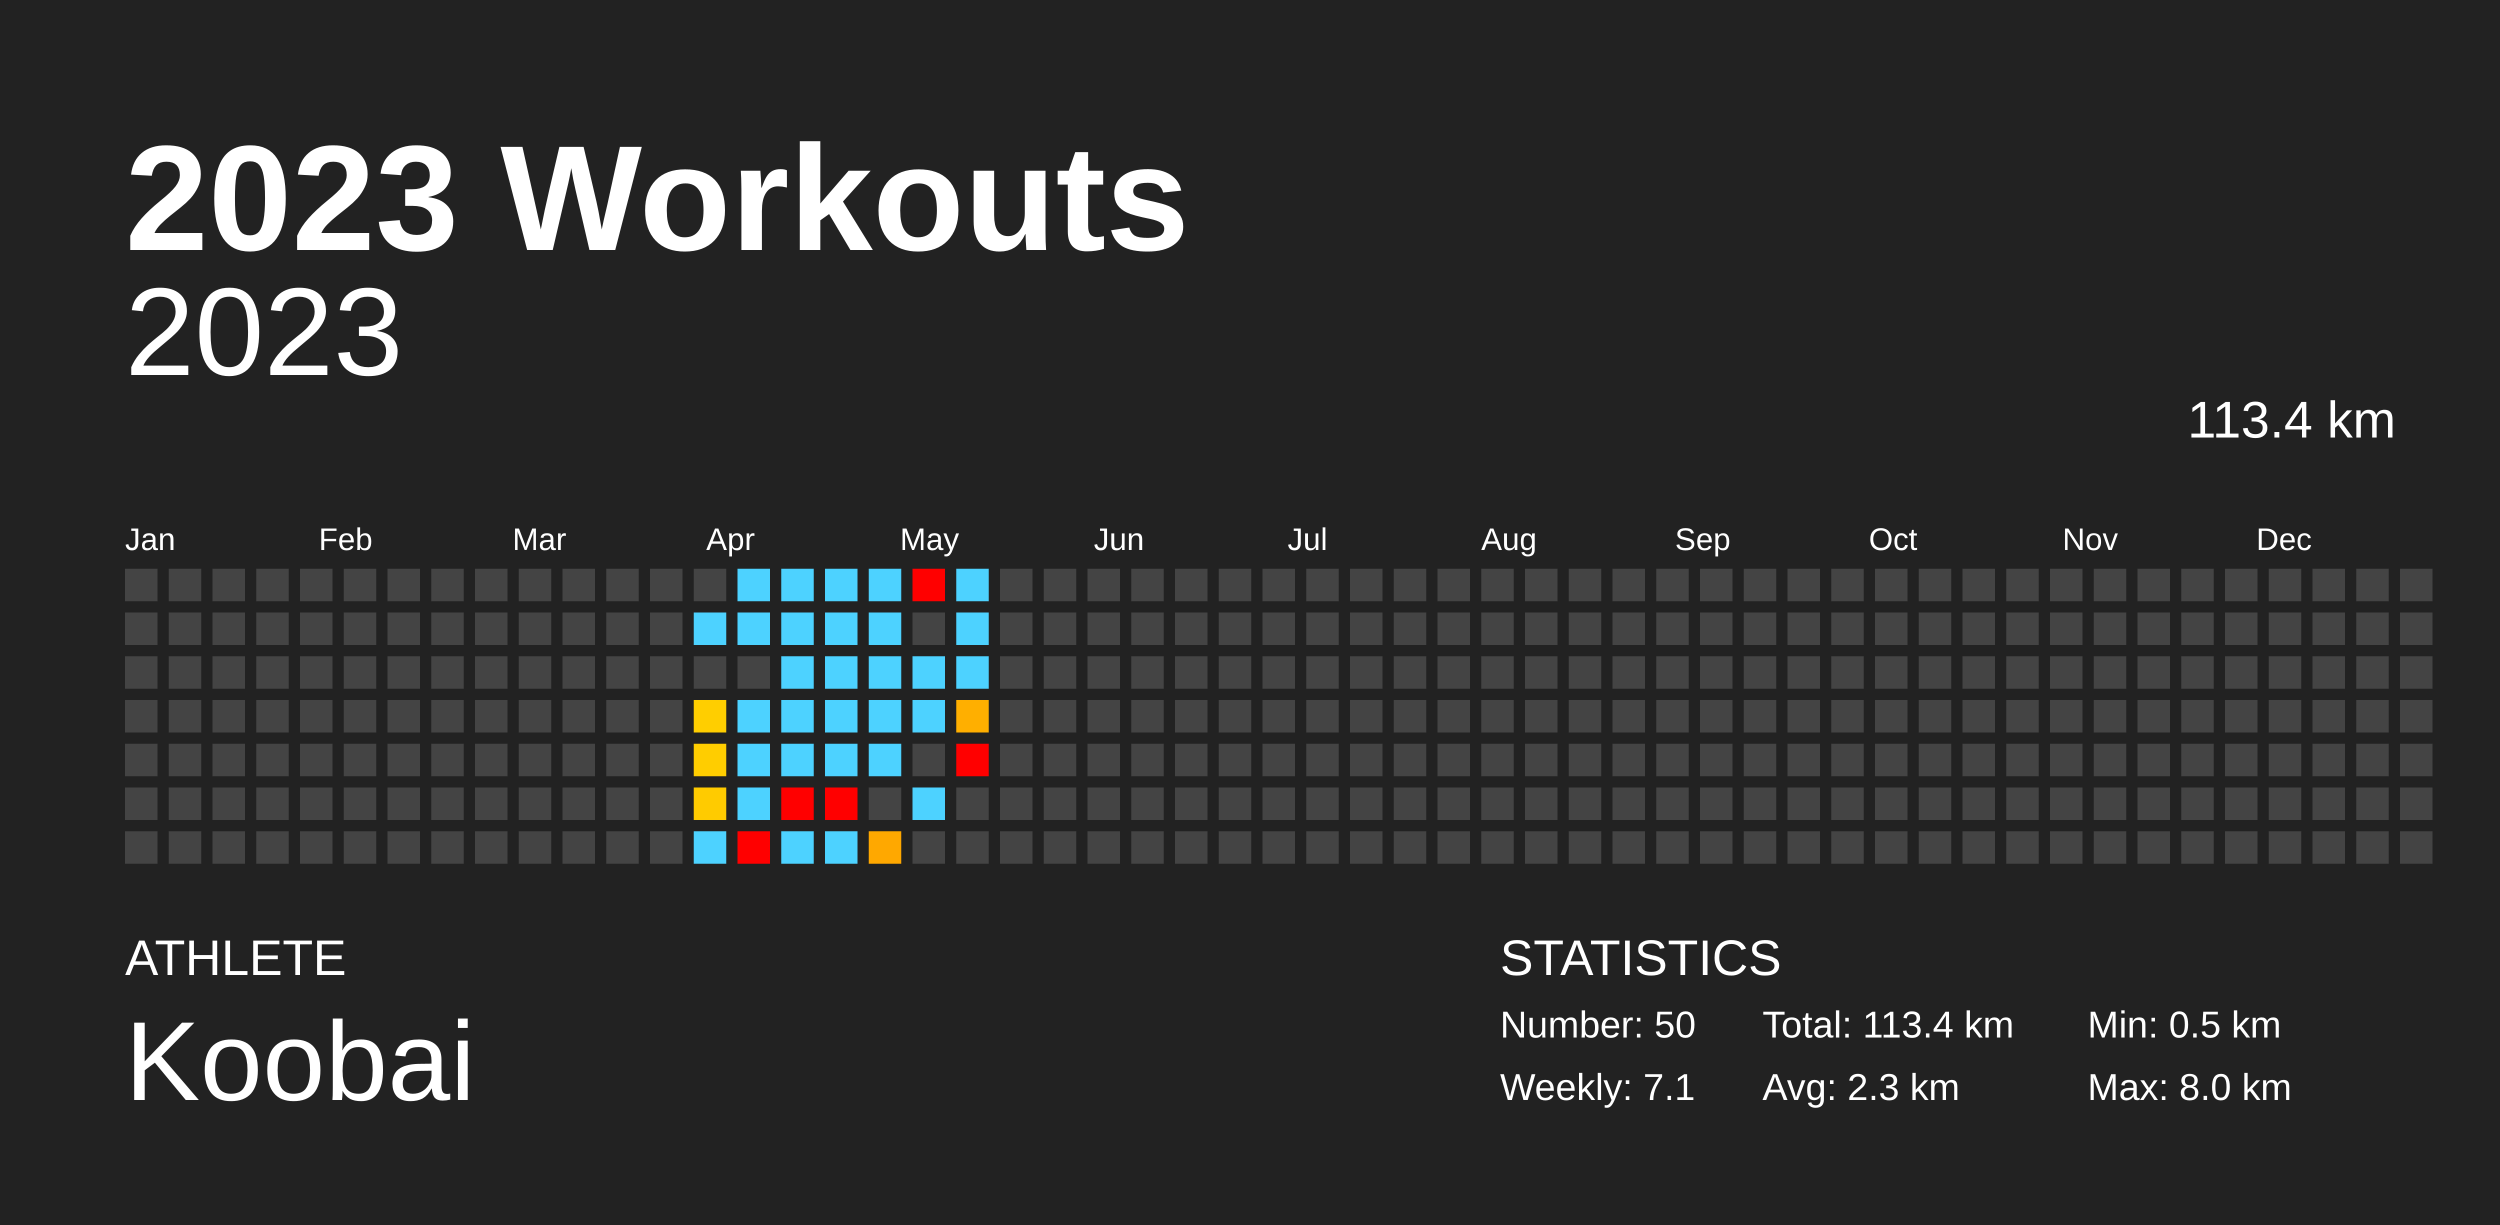
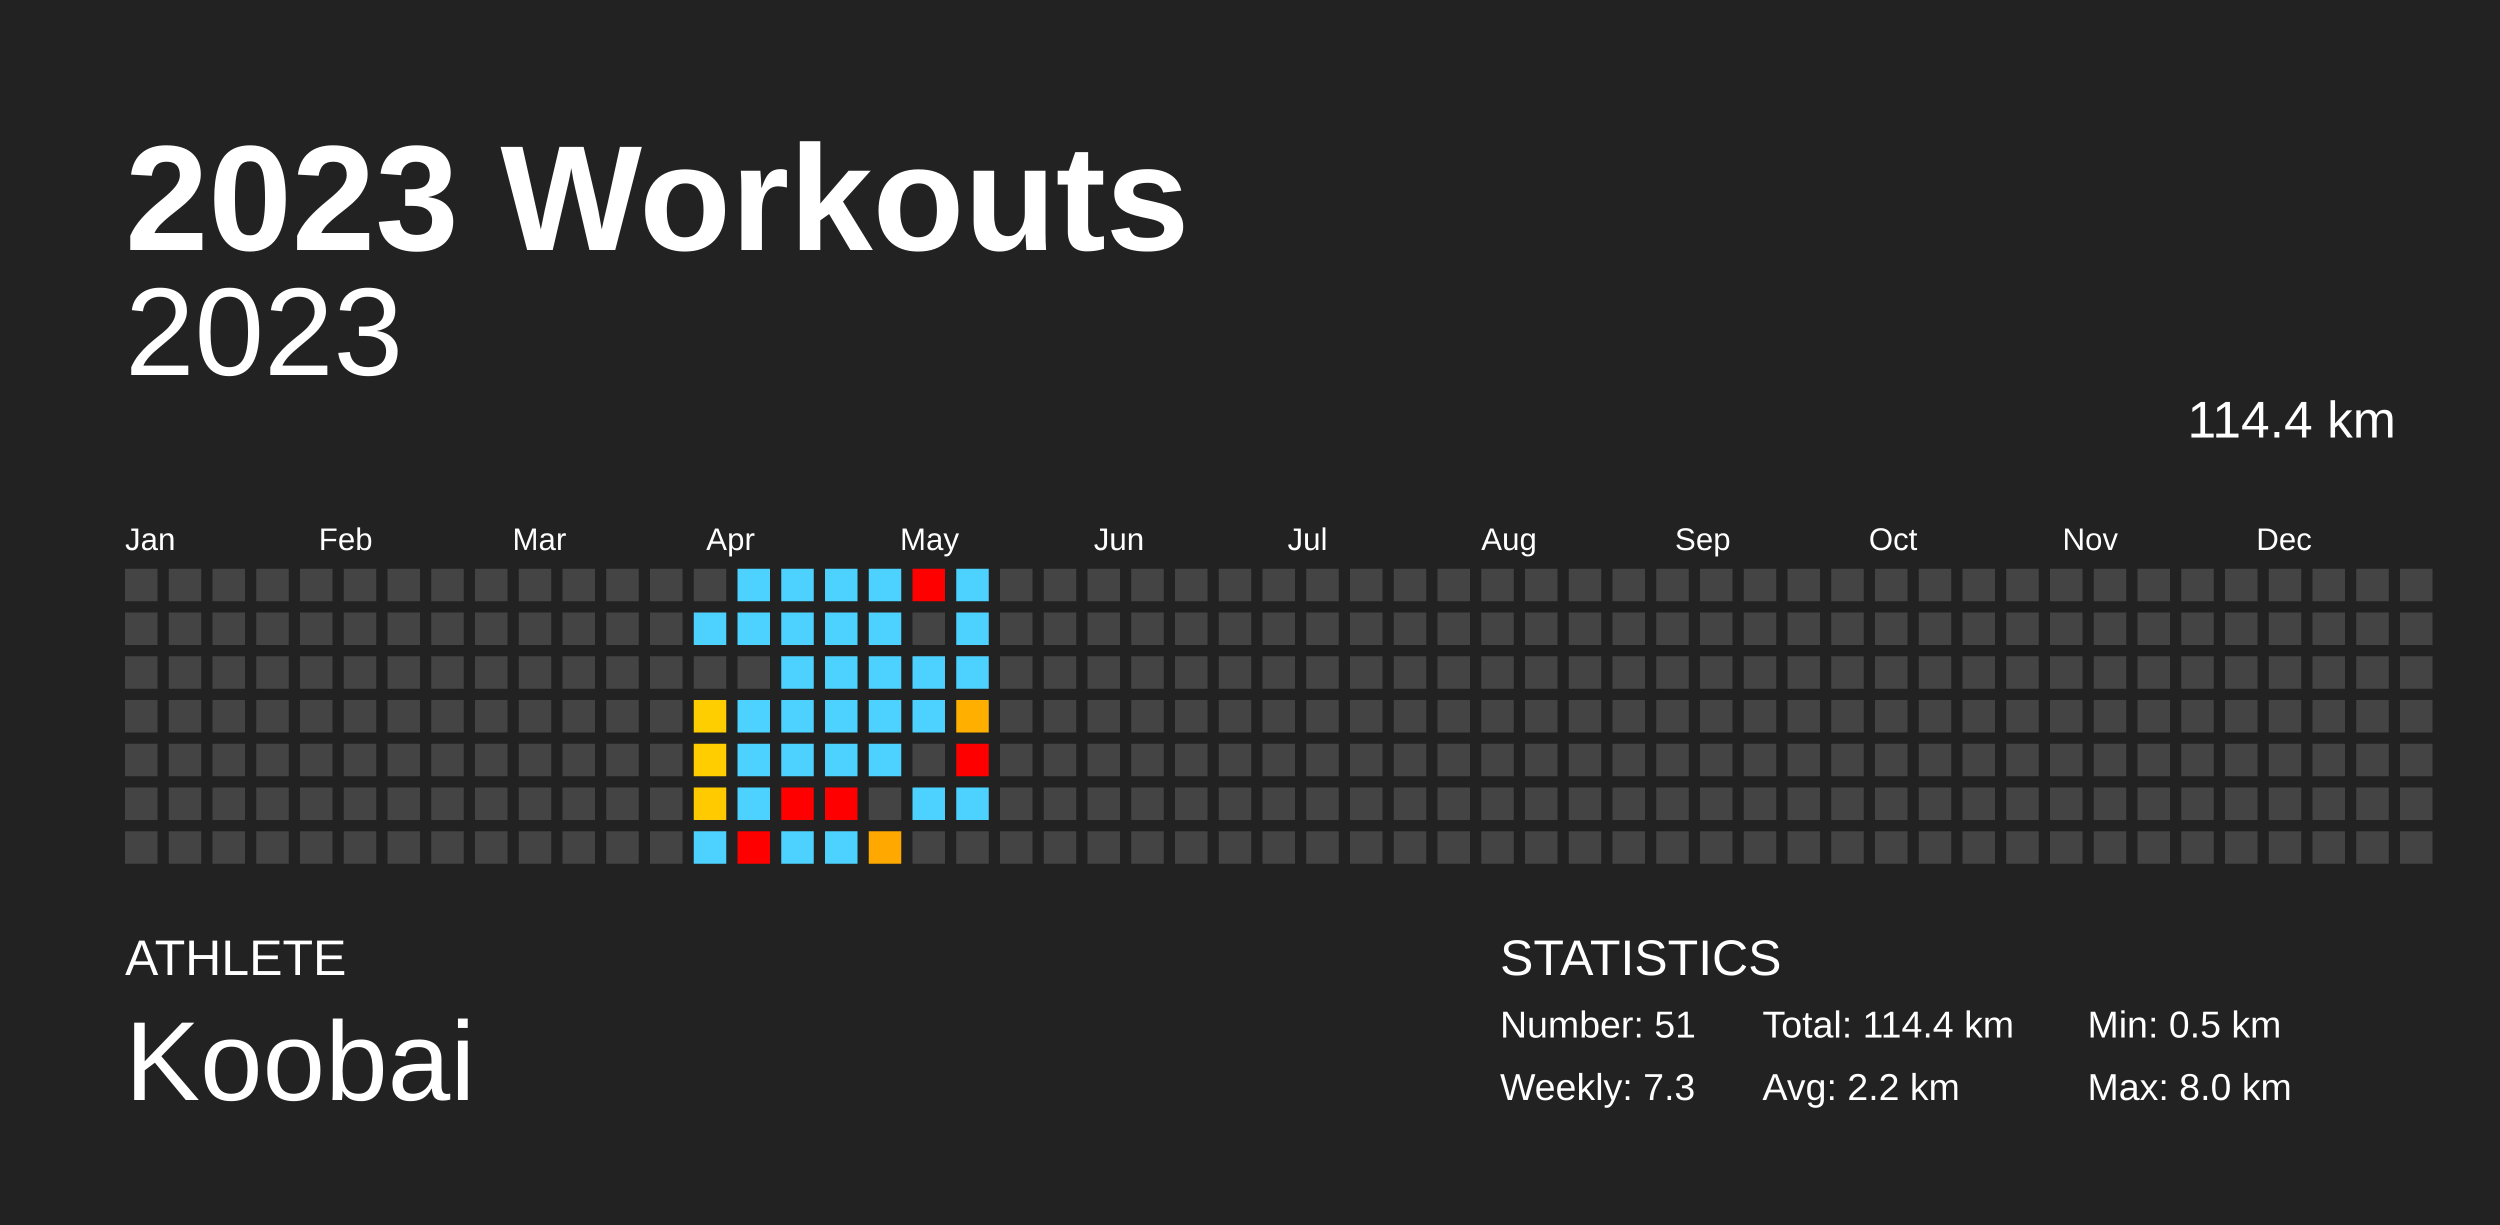
<svg xmlns="http://www.w3.org/2000/svg" baseProfile="full" height="98mm" version="1.1" viewBox="0,0,200,98" width="200mm">
  <defs />
  <rect fill="#222222" height="98" width="200" x="0" y="0" />
  <text fill="#FFFFFF" style="font-size:12px; font-family:Arial; font-weight:bold;" x="10" y="20">2023 Workouts</text>
  <text fill="#FFFFFF" style="font-size:4px; font-family:Arial" x="10" y="78">ATHLETE</text>
  <text fill="#FFFFFF" style="font-size:9px; font-family:Arial" x="10" y="88">Koobai</text>
  <text fill="#FFFFFF" style="font-size:4px; font-family:Arial" x="120" y="78">STATISTICS</text>
-   <text fill="#FFFFFF" style="font-size:3px; font-family:Arial" x="120" y="83">Number: 50</text>
-   <text fill="#FFFFFF" style="font-size:3px; font-family:Arial" x="120" y="88">Weekly: 7.1</text>
-   <text fill="#FFFFFF" style="font-size:3px; font-family:Arial" x="141" y="83">Total: 113.4 km</text>
-   <text fill="#FFFFFF" style="font-size:3px; font-family:Arial" x="141" y="88">Avg: 2.3 km</text>
+   <text fill="#FFFFFF" style="font-size:3px; font-family:Arial" x="120" y="83">Number: 51</text>
+   <text fill="#FFFFFF" style="font-size:3px; font-family:Arial" x="120" y="88">Weekly: 7.3</text>
+   <text fill="#FFFFFF" style="font-size:3px; font-family:Arial" x="141" y="83">Total: 114.4 km</text>
+   <text fill="#FFFFFF" style="font-size:3px; font-family:Arial" x="141" y="88">Avg: 2.2 km</text>
  <text fill="#FFFFFF" style="font-size:3px; font-family:Arial" x="167" y="83">Min: 0.5 km</text>
  <text fill="#FFFFFF" style="font-size:3px; font-family:Arial" x="167" y="88">Max: 8.0 km</text>
  <text alignment-baseline="hanging" fill="#FFFFFF" style="font-size:10.0px; font-family:Arial;" x="10" y="30">2023</text>
-   <text alignment-baseline="hanging" fill="#FFFFFF" style="font-size:4.125px; font-family:Arial;" x="175" y="35">113.4 km</text>
+   <text alignment-baseline="hanging" fill="#FFFFFF" style="font-size:4.125px; font-family:Arial;" x="175" y="35">114.4 km</text>
  <text fill="#FFFFFF" style="font-size:2.5px; font-family:Arial" x="10.0" y="44">Jan</text>
  <text fill="#FFFFFF" style="font-size:2.5px; font-family:Arial" x="25.5" y="44">Feb</text>
  <text fill="#FFFFFF" style="font-size:2.5px; font-family:Arial" x="41.0" y="44">Mar</text>
  <text fill="#FFFFFF" style="font-size:2.5px; font-family:Arial" x="56.5" y="44">Apr</text>
  <text fill="#FFFFFF" style="font-size:2.5px; font-family:Arial" x="72.0" y="44">May</text>
  <text fill="#FFFFFF" style="font-size:2.5px; font-family:Arial" x="87.5" y="44">Jun</text>
  <text fill="#FFFFFF" style="font-size:2.5px; font-family:Arial" x="103.0" y="44">Jul</text>
  <text fill="#FFFFFF" style="font-size:2.5px; font-family:Arial" x="118.5" y="44">Aug</text>
  <text fill="#FFFFFF" style="font-size:2.5px; font-family:Arial" x="134.0" y="44">Sep</text>
  <text fill="#FFFFFF" style="font-size:2.5px; font-family:Arial" x="149.5" y="44">Oct</text>
  <text fill="#FFFFFF" style="font-size:2.5px; font-family:Arial" x="165.0" y="44">Nov</text>
  <text fill="#FFFFFF" style="font-size:2.5px; font-family:Arial" x="180.5" y="44">Dec</text>
  <rect fill="#444444" height="2.6" width="2.6" x="10.0" y="45.5" />
  <rect fill="#444444" height="2.6" width="2.6" x="10.0" y="49.0" />
  <rect fill="#444444" height="2.6" width="2.6" x="10.0" y="52.5" />
  <rect fill="#444444" height="2.6" width="2.6" x="10.0" y="56.0" />
  <rect fill="#444444" height="2.6" width="2.6" x="10.0" y="59.5" />
  <rect fill="#444444" height="2.6" width="2.6" x="10.0" y="63.0" />
  <rect fill="#444444" height="2.6" width="2.6" x="10.0" y="66.5" />
  <rect fill="#444444" height="2.6" width="2.6" x="13.5" y="45.5" />
  <rect fill="#444444" height="2.6" width="2.6" x="13.5" y="49.0" />
  <rect fill="#444444" height="2.6" width="2.6" x="13.5" y="52.5" />
  <rect fill="#444444" height="2.6" width="2.6" x="13.5" y="56.0" />
  <rect fill="#444444" height="2.6" width="2.6" x="13.5" y="59.5" />
  <rect fill="#444444" height="2.6" width="2.6" x="13.5" y="63.0" />
  <rect fill="#444444" height="2.6" width="2.6" x="13.5" y="66.5" />
  <rect fill="#444444" height="2.6" width="2.6" x="17.0" y="45.5" />
  <rect fill="#444444" height="2.6" width="2.6" x="17.0" y="49.0" />
  <rect fill="#444444" height="2.6" width="2.6" x="17.0" y="52.5" />
  <rect fill="#444444" height="2.6" width="2.6" x="17.0" y="56.0" />
  <rect fill="#444444" height="2.6" width="2.6" x="17.0" y="59.5" />
  <rect fill="#444444" height="2.6" width="2.6" x="17.0" y="63.0" />
  <rect fill="#444444" height="2.6" width="2.6" x="17.0" y="66.5" />
  <rect fill="#444444" height="2.6" width="2.6" x="20.5" y="45.5" />
  <rect fill="#444444" height="2.6" width="2.6" x="20.5" y="49.0" />
  <rect fill="#444444" height="2.6" width="2.6" x="20.5" y="52.5" />
  <rect fill="#444444" height="2.6" width="2.6" x="20.5" y="56.0" />
  <rect fill="#444444" height="2.6" width="2.6" x="20.5" y="59.5" />
  <rect fill="#444444" height="2.6" width="2.6" x="20.5" y="63.0" />
  <rect fill="#444444" height="2.6" width="2.6" x="20.5" y="66.5" />
  <rect fill="#444444" height="2.6" width="2.6" x="24.0" y="45.5" />
  <rect fill="#444444" height="2.6" width="2.6" x="24.0" y="49.0" />
  <rect fill="#444444" height="2.6" width="2.6" x="24.0" y="52.5" />
  <rect fill="#444444" height="2.6" width="2.6" x="24.0" y="56.0" />
  <rect fill="#444444" height="2.6" width="2.6" x="24.0" y="59.5" />
  <rect fill="#444444" height="2.6" width="2.6" x="24.0" y="63.0" />
  <rect fill="#444444" height="2.6" width="2.6" x="24.0" y="66.5" />
  <rect fill="#444444" height="2.6" width="2.6" x="27.5" y="45.5" />
  <rect fill="#444444" height="2.6" width="2.6" x="27.5" y="49.0" />
  <rect fill="#444444" height="2.6" width="2.6" x="27.5" y="52.5" />
  <rect fill="#444444" height="2.6" width="2.6" x="27.5" y="56.0" />
  <rect fill="#444444" height="2.6" width="2.6" x="27.5" y="59.5" />
  <rect fill="#444444" height="2.6" width="2.6" x="27.5" y="63.0" />
  <rect fill="#444444" height="2.6" width="2.6" x="27.5" y="66.5" />
  <rect fill="#444444" height="2.6" width="2.6" x="31.0" y="45.5" />
  <rect fill="#444444" height="2.6" width="2.6" x="31.0" y="49.0" />
  <rect fill="#444444" height="2.6" width="2.6" x="31.0" y="52.5" />
  <rect fill="#444444" height="2.6" width="2.6" x="31.0" y="56.0" />
  <rect fill="#444444" height="2.6" width="2.6" x="31.0" y="59.5" />
  <rect fill="#444444" height="2.6" width="2.6" x="31.0" y="63.0" />
  <rect fill="#444444" height="2.6" width="2.6" x="31.0" y="66.5" />
  <rect fill="#444444" height="2.6" width="2.6" x="34.5" y="45.5" />
  <rect fill="#444444" height="2.6" width="2.6" x="34.5" y="49.0" />
  <rect fill="#444444" height="2.6" width="2.6" x="34.5" y="52.5" />
  <rect fill="#444444" height="2.6" width="2.6" x="34.5" y="56.0" />
  <rect fill="#444444" height="2.6" width="2.6" x="34.5" y="59.5" />
  <rect fill="#444444" height="2.6" width="2.6" x="34.5" y="63.0" />
  <rect fill="#444444" height="2.6" width="2.6" x="34.5" y="66.5" />
  <rect fill="#444444" height="2.6" width="2.6" x="38.0" y="45.5" />
  <rect fill="#444444" height="2.6" width="2.6" x="38.0" y="49.0" />
  <rect fill="#444444" height="2.6" width="2.6" x="38.0" y="52.5" />
  <rect fill="#444444" height="2.6" width="2.6" x="38.0" y="56.0" />
  <rect fill="#444444" height="2.6" width="2.6" x="38.0" y="59.5" />
  <rect fill="#444444" height="2.6" width="2.6" x="38.0" y="63.0" />
  <rect fill="#444444" height="2.6" width="2.6" x="38.0" y="66.5" />
  <rect fill="#444444" height="2.6" width="2.6" x="41.5" y="45.5" />
  <rect fill="#444444" height="2.6" width="2.6" x="41.5" y="49.0" />
  <rect fill="#444444" height="2.6" width="2.6" x="41.5" y="52.5" />
  <rect fill="#444444" height="2.6" width="2.6" x="41.5" y="56.0" />
  <rect fill="#444444" height="2.6" width="2.6" x="41.5" y="59.5" />
  <rect fill="#444444" height="2.6" width="2.6" x="41.5" y="63.0" />
  <rect fill="#444444" height="2.6" width="2.6" x="41.5" y="66.5" />
  <rect fill="#444444" height="2.6" width="2.6" x="45.0" y="45.5" />
  <rect fill="#444444" height="2.6" width="2.6" x="45.0" y="49.0" />
  <rect fill="#444444" height="2.6" width="2.6" x="45.0" y="52.5" />
  <rect fill="#444444" height="2.6" width="2.6" x="45.0" y="56.0" />
  <rect fill="#444444" height="2.6" width="2.6" x="45.0" y="59.5" />
  <rect fill="#444444" height="2.6" width="2.6" x="45.0" y="63.0" />
  <rect fill="#444444" height="2.6" width="2.6" x="45.0" y="66.5" />
  <rect fill="#444444" height="2.6" width="2.6" x="48.5" y="45.5" />
  <rect fill="#444444" height="2.6" width="2.6" x="48.5" y="49.0" />
  <rect fill="#444444" height="2.6" width="2.6" x="48.5" y="52.5" />
  <rect fill="#444444" height="2.6" width="2.6" x="48.5" y="56.0" />
  <rect fill="#444444" height="2.6" width="2.6" x="48.5" y="59.5" />
  <rect fill="#444444" height="2.6" width="2.6" x="48.5" y="63.0" />
  <rect fill="#444444" height="2.6" width="2.6" x="48.5" y="66.5" />
  <rect fill="#444444" height="2.6" width="2.6" x="52.0" y="45.5" />
  <rect fill="#444444" height="2.6" width="2.6" x="52.0" y="49.0" />
  <rect fill="#444444" height="2.6" width="2.6" x="52.0" y="52.5" />
  <rect fill="#444444" height="2.6" width="2.6" x="52.0" y="56.0" />
  <rect fill="#444444" height="2.6" width="2.6" x="52.0" y="59.5" />
  <rect fill="#444444" height="2.6" width="2.6" x="52.0" y="63.0" />
  <rect fill="#444444" height="2.6" width="2.6" x="52.0" y="66.5" />
  <rect fill="#444444" height="2.6" width="2.6" x="55.5" y="45.5" />
  <rect fill="#4dd2ff" height="2.6" width="2.6" x="55.5" y="49.0" />
  <rect fill="#444444" height="2.6" width="2.6" x="55.5" y="52.5" />
  <rect fill="#ffce00" height="2.6" width="2.6" x="55.5" y="56.0" />
  <rect fill="#ffcd00" height="2.6" width="2.6" x="55.5" y="59.5" />
  <rect fill="#ffcb00" height="2.6" width="2.6" x="55.5" y="63.0" />
  <rect fill="#4dd2ff" height="2.6" width="2.6" x="55.5" y="66.5" />
  <rect fill="#4dd2ff" height="2.6" width="2.6" x="59.0" y="45.5" />
  <rect fill="#4dd2ff" height="2.6" width="2.6" x="59.0" y="49.0" />
  <rect fill="#444444" height="2.6" width="2.6" x="59.0" y="52.5" />
  <rect fill="#4dd2ff" height="2.6" width="2.6" x="59.0" y="56.0" />
  <rect fill="#4dd2ff" height="2.6" width="2.6" x="59.0" y="59.5" />
  <rect fill="#4dd2ff" height="2.6" width="2.6" x="59.0" y="63.0" />
  <rect fill="red" height="2.6" width="2.6" x="59.0" y="66.5" />
  <rect fill="#4dd2ff" height="2.6" width="2.6" x="62.5" y="45.5" />
  <rect fill="#4dd2ff" height="2.6" width="2.6" x="62.5" y="49.0" />
  <rect fill="#4dd2ff" height="2.6" width="2.6" x="62.5" y="52.5" />
  <rect fill="#4dd2ff" height="2.6" width="2.6" x="62.5" y="56.0" />
  <rect fill="#4dd2ff" height="2.6" width="2.6" x="62.5" y="59.5" />
  <rect fill="red" height="2.6" width="2.6" x="62.5" y="63.0" />
  <rect fill="#4dd2ff" height="2.6" width="2.6" x="62.5" y="66.5" />
  <rect fill="#4dd2ff" height="2.6" width="2.6" x="66.0" y="45.5" />
  <rect fill="#4dd2ff" height="2.6" width="2.6" x="66.0" y="49.0" />
  <rect fill="#4dd2ff" height="2.6" width="2.6" x="66.0" y="52.5" />
  <rect fill="#4dd2ff" height="2.6" width="2.6" x="66.0" y="56.0" />
  <rect fill="#4dd2ff" height="2.6" width="2.6" x="66.0" y="59.5" />
  <rect fill="red" height="2.6" width="2.6" x="66.0" y="63.0" />
  <rect fill="#4dd2ff" height="2.6" width="2.6" x="66.0" y="66.5" />
  <rect fill="#4dd2ff" height="2.6" width="2.6" x="69.5" y="45.5" />
  <rect fill="#4dd2ff" height="2.6" width="2.6" x="69.5" y="49.0" />
  <rect fill="#4dd2ff" height="2.6" width="2.6" x="69.5" y="52.5" />
  <rect fill="#4dd2ff" height="2.6" width="2.6" x="69.5" y="56.0" />
  <rect fill="#4dd2ff" height="2.6" width="2.6" x="69.5" y="59.5" />
  <rect fill="#444444" height="2.6" width="2.6" x="69.5" y="63.0" />
  <rect fill="#ffa800" height="2.6" width="2.6" x="69.5" y="66.5" />
  <rect fill="red" height="2.6" width="2.6" x="73.0" y="45.5" />
  <rect fill="#444444" height="2.6" width="2.6" x="73.0" y="49.0" />
  <rect fill="#4dd2ff" height="2.6" width="2.6" x="73.0" y="52.5" />
  <rect fill="#4dd2ff" height="2.6" width="2.6" x="73.0" y="56.0" />
  <rect fill="#444444" height="2.6" width="2.6" x="73.0" y="59.5" />
  <rect fill="#4dd2ff" height="2.6" width="2.6" x="73.0" y="63.0" />
  <rect fill="#444444" height="2.6" width="2.6" x="73.0" y="66.5" />
  <rect fill="#4dd2ff" height="2.6" width="2.6" x="76.5" y="45.5" />
  <rect fill="#4dd2ff" height="2.6" width="2.6" x="76.5" y="49.0" />
  <rect fill="#4dd2ff" height="2.6" width="2.6" x="76.5" y="52.5" />
  <rect fill="#ffaf00" height="2.6" width="2.6" x="76.5" y="56.0" />
  <rect fill="red" height="2.6" width="2.6" x="76.5" y="59.5" />
-   <rect fill="#444444" height="2.6" width="2.6" x="76.5" y="63.0" />
+   <rect fill="#4dd2ff" height="2.6" width="2.6" x="76.5" y="63.0" />
  <rect fill="#444444" height="2.6" width="2.6" x="76.5" y="66.5" />
  <rect fill="#444444" height="2.6" width="2.6" x="80.0" y="45.5" />
  <rect fill="#444444" height="2.6" width="2.6" x="80.0" y="49.0" />
  <rect fill="#444444" height="2.6" width="2.6" x="80.0" y="52.5" />
  <rect fill="#444444" height="2.6" width="2.6" x="80.0" y="56.0" />
  <rect fill="#444444" height="2.6" width="2.6" x="80.0" y="59.5" />
  <rect fill="#444444" height="2.6" width="2.6" x="80.0" y="63.0" />
  <rect fill="#444444" height="2.6" width="2.6" x="80.0" y="66.5" />
  <rect fill="#444444" height="2.6" width="2.6" x="83.5" y="45.5" />
  <rect fill="#444444" height="2.6" width="2.6" x="83.5" y="49.0" />
  <rect fill="#444444" height="2.6" width="2.6" x="83.5" y="52.5" />
  <rect fill="#444444" height="2.6" width="2.6" x="83.5" y="56.0" />
  <rect fill="#444444" height="2.6" width="2.6" x="83.5" y="59.5" />
  <rect fill="#444444" height="2.6" width="2.6" x="83.5" y="63.0" />
  <rect fill="#444444" height="2.6" width="2.6" x="83.5" y="66.5" />
  <rect fill="#444444" height="2.6" width="2.6" x="87.0" y="45.5" />
  <rect fill="#444444" height="2.6" width="2.6" x="87.0" y="49.0" />
  <rect fill="#444444" height="2.6" width="2.6" x="87.0" y="52.5" />
  <rect fill="#444444" height="2.6" width="2.6" x="87.0" y="56.0" />
  <rect fill="#444444" height="2.6" width="2.6" x="87.0" y="59.5" />
  <rect fill="#444444" height="2.6" width="2.6" x="87.0" y="63.0" />
  <rect fill="#444444" height="2.6" width="2.6" x="87.0" y="66.5" />
  <rect fill="#444444" height="2.6" width="2.6" x="90.5" y="45.5" />
  <rect fill="#444444" height="2.6" width="2.6" x="90.5" y="49.0" />
  <rect fill="#444444" height="2.6" width="2.6" x="90.5" y="52.5" />
  <rect fill="#444444" height="2.6" width="2.6" x="90.5" y="56.0" />
  <rect fill="#444444" height="2.6" width="2.6" x="90.5" y="59.5" />
  <rect fill="#444444" height="2.6" width="2.6" x="90.5" y="63.0" />
  <rect fill="#444444" height="2.6" width="2.6" x="90.5" y="66.5" />
  <rect fill="#444444" height="2.6" width="2.6" x="94.0" y="45.5" />
  <rect fill="#444444" height="2.6" width="2.6" x="94.0" y="49.0" />
  <rect fill="#444444" height="2.6" width="2.6" x="94.0" y="52.5" />
  <rect fill="#444444" height="2.6" width="2.6" x="94.0" y="56.0" />
  <rect fill="#444444" height="2.6" width="2.6" x="94.0" y="59.5" />
  <rect fill="#444444" height="2.6" width="2.6" x="94.0" y="63.0" />
  <rect fill="#444444" height="2.6" width="2.6" x="94.0" y="66.5" />
  <rect fill="#444444" height="2.6" width="2.6" x="97.5" y="45.5" />
  <rect fill="#444444" height="2.6" width="2.6" x="97.5" y="49.0" />
  <rect fill="#444444" height="2.6" width="2.6" x="97.5" y="52.5" />
  <rect fill="#444444" height="2.6" width="2.6" x="97.5" y="56.0" />
  <rect fill="#444444" height="2.6" width="2.6" x="97.5" y="59.5" />
  <rect fill="#444444" height="2.6" width="2.6" x="97.5" y="63.0" />
  <rect fill="#444444" height="2.6" width="2.6" x="97.5" y="66.5" />
  <rect fill="#444444" height="2.6" width="2.6" x="101.0" y="45.5" />
  <rect fill="#444444" height="2.6" width="2.6" x="101.0" y="49.0" />
  <rect fill="#444444" height="2.6" width="2.6" x="101.0" y="52.5" />
  <rect fill="#444444" height="2.6" width="2.6" x="101.0" y="56.0" />
  <rect fill="#444444" height="2.6" width="2.6" x="101.0" y="59.5" />
  <rect fill="#444444" height="2.6" width="2.6" x="101.0" y="63.0" />
  <rect fill="#444444" height="2.6" width="2.6" x="101.0" y="66.5" />
  <rect fill="#444444" height="2.6" width="2.6" x="104.5" y="45.5" />
  <rect fill="#444444" height="2.6" width="2.6" x="104.5" y="49.0" />
  <rect fill="#444444" height="2.6" width="2.6" x="104.5" y="52.5" />
  <rect fill="#444444" height="2.6" width="2.6" x="104.5" y="56.0" />
  <rect fill="#444444" height="2.6" width="2.6" x="104.5" y="59.5" />
  <rect fill="#444444" height="2.6" width="2.6" x="104.5" y="63.0" />
  <rect fill="#444444" height="2.6" width="2.6" x="104.5" y="66.5" />
  <rect fill="#444444" height="2.6" width="2.6" x="108.0" y="45.5" />
  <rect fill="#444444" height="2.6" width="2.6" x="108.0" y="49.0" />
  <rect fill="#444444" height="2.6" width="2.6" x="108.0" y="52.5" />
  <rect fill="#444444" height="2.6" width="2.6" x="108.0" y="56.0" />
  <rect fill="#444444" height="2.6" width="2.6" x="108.0" y="59.5" />
  <rect fill="#444444" height="2.6" width="2.6" x="108.0" y="63.0" />
  <rect fill="#444444" height="2.6" width="2.6" x="108.0" y="66.5" />
  <rect fill="#444444" height="2.6" width="2.6" x="111.5" y="45.5" />
  <rect fill="#444444" height="2.6" width="2.6" x="111.5" y="49.0" />
  <rect fill="#444444" height="2.6" width="2.6" x="111.5" y="52.5" />
  <rect fill="#444444" height="2.6" width="2.6" x="111.5" y="56.0" />
  <rect fill="#444444" height="2.6" width="2.6" x="111.5" y="59.5" />
  <rect fill="#444444" height="2.6" width="2.6" x="111.5" y="63.0" />
  <rect fill="#444444" height="2.6" width="2.6" x="111.5" y="66.5" />
  <rect fill="#444444" height="2.6" width="2.6" x="115.0" y="45.5" />
  <rect fill="#444444" height="2.6" width="2.6" x="115.0" y="49.0" />
  <rect fill="#444444" height="2.6" width="2.6" x="115.0" y="52.5" />
  <rect fill="#444444" height="2.6" width="2.6" x="115.0" y="56.0" />
  <rect fill="#444444" height="2.6" width="2.6" x="115.0" y="59.5" />
  <rect fill="#444444" height="2.6" width="2.6" x="115.0" y="63.0" />
  <rect fill="#444444" height="2.6" width="2.6" x="115.0" y="66.5" />
  <rect fill="#444444" height="2.6" width="2.6" x="118.5" y="45.5" />
  <rect fill="#444444" height="2.6" width="2.6" x="118.5" y="49.0" />
  <rect fill="#444444" height="2.6" width="2.6" x="118.5" y="52.5" />
  <rect fill="#444444" height="2.6" width="2.6" x="118.5" y="56.0" />
  <rect fill="#444444" height="2.6" width="2.6" x="118.5" y="59.5" />
  <rect fill="#444444" height="2.6" width="2.6" x="118.5" y="63.0" />
  <rect fill="#444444" height="2.6" width="2.6" x="118.5" y="66.5" />
  <rect fill="#444444" height="2.6" width="2.6" x="122.0" y="45.5" />
  <rect fill="#444444" height="2.6" width="2.6" x="122.0" y="49.0" />
  <rect fill="#444444" height="2.6" width="2.6" x="122.0" y="52.5" />
  <rect fill="#444444" height="2.6" width="2.6" x="122.0" y="56.0" />
  <rect fill="#444444" height="2.6" width="2.6" x="122.0" y="59.5" />
  <rect fill="#444444" height="2.6" width="2.6" x="122.0" y="63.0" />
  <rect fill="#444444" height="2.6" width="2.6" x="122.0" y="66.5" />
  <rect fill="#444444" height="2.6" width="2.6" x="125.5" y="45.5" />
  <rect fill="#444444" height="2.6" width="2.6" x="125.5" y="49.0" />
  <rect fill="#444444" height="2.6" width="2.6" x="125.5" y="52.5" />
  <rect fill="#444444" height="2.6" width="2.6" x="125.5" y="56.0" />
  <rect fill="#444444" height="2.6" width="2.6" x="125.5" y="59.5" />
  <rect fill="#444444" height="2.6" width="2.6" x="125.5" y="63.0" />
  <rect fill="#444444" height="2.6" width="2.6" x="125.5" y="66.5" />
  <rect fill="#444444" height="2.6" width="2.6" x="129.0" y="45.5" />
  <rect fill="#444444" height="2.6" width="2.6" x="129.0" y="49.0" />
  <rect fill="#444444" height="2.6" width="2.6" x="129.0" y="52.5" />
  <rect fill="#444444" height="2.6" width="2.6" x="129.0" y="56.0" />
  <rect fill="#444444" height="2.6" width="2.6" x="129.0" y="59.5" />
  <rect fill="#444444" height="2.6" width="2.6" x="129.0" y="63.0" />
  <rect fill="#444444" height="2.6" width="2.6" x="129.0" y="66.5" />
  <rect fill="#444444" height="2.6" width="2.6" x="132.5" y="45.5" />
  <rect fill="#444444" height="2.6" width="2.6" x="132.5" y="49.0" />
  <rect fill="#444444" height="2.6" width="2.6" x="132.5" y="52.5" />
  <rect fill="#444444" height="2.6" width="2.6" x="132.5" y="56.0" />
  <rect fill="#444444" height="2.6" width="2.6" x="132.5" y="59.5" />
  <rect fill="#444444" height="2.6" width="2.6" x="132.5" y="63.0" />
  <rect fill="#444444" height="2.6" width="2.6" x="132.5" y="66.5" />
  <rect fill="#444444" height="2.6" width="2.6" x="136.0" y="45.5" />
  <rect fill="#444444" height="2.6" width="2.6" x="136.0" y="49.0" />
  <rect fill="#444444" height="2.6" width="2.6" x="136.0" y="52.5" />
  <rect fill="#444444" height="2.6" width="2.6" x="136.0" y="56.0" />
  <rect fill="#444444" height="2.6" width="2.6" x="136.0" y="59.5" />
  <rect fill="#444444" height="2.6" width="2.6" x="136.0" y="63.0" />
  <rect fill="#444444" height="2.6" width="2.6" x="136.0" y="66.5" />
  <rect fill="#444444" height="2.6" width="2.6" x="139.5" y="45.5" />
  <rect fill="#444444" height="2.6" width="2.6" x="139.5" y="49.0" />
  <rect fill="#444444" height="2.6" width="2.6" x="139.5" y="52.5" />
  <rect fill="#444444" height="2.6" width="2.6" x="139.5" y="56.0" />
  <rect fill="#444444" height="2.6" width="2.6" x="139.5" y="59.5" />
  <rect fill="#444444" height="2.6" width="2.6" x="139.5" y="63.0" />
  <rect fill="#444444" height="2.6" width="2.6" x="139.5" y="66.5" />
  <rect fill="#444444" height="2.6" width="2.6" x="143.0" y="45.5" />
  <rect fill="#444444" height="2.6" width="2.6" x="143.0" y="49.0" />
  <rect fill="#444444" height="2.6" width="2.6" x="143.0" y="52.5" />
  <rect fill="#444444" height="2.6" width="2.6" x="143.0" y="56.0" />
  <rect fill="#444444" height="2.6" width="2.6" x="143.0" y="59.5" />
  <rect fill="#444444" height="2.6" width="2.6" x="143.0" y="63.0" />
  <rect fill="#444444" height="2.6" width="2.6" x="143.0" y="66.5" />
  <rect fill="#444444" height="2.6" width="2.6" x="146.5" y="45.5" />
  <rect fill="#444444" height="2.6" width="2.6" x="146.5" y="49.0" />
  <rect fill="#444444" height="2.6" width="2.6" x="146.5" y="52.5" />
  <rect fill="#444444" height="2.6" width="2.6" x="146.5" y="56.0" />
  <rect fill="#444444" height="2.6" width="2.6" x="146.5" y="59.5" />
  <rect fill="#444444" height="2.6" width="2.6" x="146.5" y="63.0" />
  <rect fill="#444444" height="2.6" width="2.6" x="146.5" y="66.5" />
  <rect fill="#444444" height="2.6" width="2.6" x="150.0" y="45.5" />
  <rect fill="#444444" height="2.6" width="2.6" x="150.0" y="49.0" />
  <rect fill="#444444" height="2.6" width="2.6" x="150.0" y="52.5" />
  <rect fill="#444444" height="2.6" width="2.6" x="150.0" y="56.0" />
  <rect fill="#444444" height="2.6" width="2.6" x="150.0" y="59.5" />
  <rect fill="#444444" height="2.6" width="2.6" x="150.0" y="63.0" />
  <rect fill="#444444" height="2.6" width="2.6" x="150.0" y="66.5" />
  <rect fill="#444444" height="2.6" width="2.6" x="153.5" y="45.5" />
  <rect fill="#444444" height="2.6" width="2.6" x="153.5" y="49.0" />
  <rect fill="#444444" height="2.6" width="2.6" x="153.5" y="52.5" />
  <rect fill="#444444" height="2.6" width="2.6" x="153.5" y="56.0" />
  <rect fill="#444444" height="2.6" width="2.6" x="153.5" y="59.5" />
  <rect fill="#444444" height="2.6" width="2.6" x="153.5" y="63.0" />
  <rect fill="#444444" height="2.6" width="2.6" x="153.5" y="66.5" />
  <rect fill="#444444" height="2.6" width="2.6" x="157.0" y="45.5" />
  <rect fill="#444444" height="2.6" width="2.6" x="157.0" y="49.0" />
  <rect fill="#444444" height="2.6" width="2.6" x="157.0" y="52.5" />
  <rect fill="#444444" height="2.6" width="2.6" x="157.0" y="56.0" />
  <rect fill="#444444" height="2.6" width="2.6" x="157.0" y="59.5" />
  <rect fill="#444444" height="2.6" width="2.6" x="157.0" y="63.0" />
  <rect fill="#444444" height="2.6" width="2.6" x="157.0" y="66.5" />
  <rect fill="#444444" height="2.6" width="2.6" x="160.5" y="45.5" />
  <rect fill="#444444" height="2.6" width="2.6" x="160.5" y="49.0" />
  <rect fill="#444444" height="2.6" width="2.6" x="160.5" y="52.5" />
  <rect fill="#444444" height="2.6" width="2.6" x="160.5" y="56.0" />
  <rect fill="#444444" height="2.6" width="2.6" x="160.5" y="59.5" />
  <rect fill="#444444" height="2.6" width="2.6" x="160.5" y="63.0" />
  <rect fill="#444444" height="2.6" width="2.6" x="160.5" y="66.5" />
  <rect fill="#444444" height="2.6" width="2.6" x="164.0" y="45.5" />
  <rect fill="#444444" height="2.6" width="2.6" x="164.0" y="49.0" />
  <rect fill="#444444" height="2.6" width="2.6" x="164.0" y="52.5" />
  <rect fill="#444444" height="2.6" width="2.6" x="164.0" y="56.0" />
  <rect fill="#444444" height="2.6" width="2.6" x="164.0" y="59.5" />
  <rect fill="#444444" height="2.6" width="2.6" x="164.0" y="63.0" />
  <rect fill="#444444" height="2.6" width="2.6" x="164.0" y="66.5" />
  <rect fill="#444444" height="2.6" width="2.6" x="167.5" y="45.5" />
  <rect fill="#444444" height="2.6" width="2.6" x="167.5" y="49.0" />
  <rect fill="#444444" height="2.6" width="2.6" x="167.5" y="52.5" />
  <rect fill="#444444" height="2.6" width="2.6" x="167.5" y="56.0" />
  <rect fill="#444444" height="2.6" width="2.6" x="167.5" y="59.5" />
  <rect fill="#444444" height="2.6" width="2.6" x="167.5" y="63.0" />
  <rect fill="#444444" height="2.6" width="2.6" x="167.5" y="66.5" />
  <rect fill="#444444" height="2.6" width="2.6" x="171.0" y="45.5" />
  <rect fill="#444444" height="2.6" width="2.6" x="171.0" y="49.0" />
  <rect fill="#444444" height="2.6" width="2.6" x="171.0" y="52.5" />
  <rect fill="#444444" height="2.6" width="2.6" x="171.0" y="56.0" />
  <rect fill="#444444" height="2.6" width="2.6" x="171.0" y="59.5" />
  <rect fill="#444444" height="2.6" width="2.6" x="171.0" y="63.0" />
  <rect fill="#444444" height="2.6" width="2.6" x="171.0" y="66.5" />
  <rect fill="#444444" height="2.6" width="2.6" x="174.5" y="45.5" />
  <rect fill="#444444" height="2.6" width="2.6" x="174.5" y="49.0" />
  <rect fill="#444444" height="2.6" width="2.6" x="174.5" y="52.5" />
  <rect fill="#444444" height="2.6" width="2.6" x="174.5" y="56.0" />
  <rect fill="#444444" height="2.6" width="2.6" x="174.5" y="59.5" />
  <rect fill="#444444" height="2.6" width="2.6" x="174.5" y="63.0" />
  <rect fill="#444444" height="2.6" width="2.6" x="174.5" y="66.5" />
  <rect fill="#444444" height="2.6" width="2.6" x="178.0" y="45.5" />
  <rect fill="#444444" height="2.6" width="2.6" x="178.0" y="49.0" />
  <rect fill="#444444" height="2.6" width="2.6" x="178.0" y="52.5" />
  <rect fill="#444444" height="2.6" width="2.6" x="178.0" y="56.0" />
  <rect fill="#444444" height="2.6" width="2.6" x="178.0" y="59.5" />
  <rect fill="#444444" height="2.6" width="2.6" x="178.0" y="63.0" />
  <rect fill="#444444" height="2.6" width="2.6" x="178.0" y="66.5" />
  <rect fill="#444444" height="2.6" width="2.6" x="181.5" y="45.5" />
  <rect fill="#444444" height="2.6" width="2.6" x="181.5" y="49.0" />
  <rect fill="#444444" height="2.6" width="2.6" x="181.5" y="52.5" />
  <rect fill="#444444" height="2.6" width="2.6" x="181.5" y="56.0" />
  <rect fill="#444444" height="2.6" width="2.6" x="181.5" y="59.5" />
  <rect fill="#444444" height="2.6" width="2.6" x="181.5" y="63.0" />
  <rect fill="#444444" height="2.6" width="2.6" x="181.5" y="66.5" />
  <rect fill="#444444" height="2.6" width="2.6" x="185.0" y="45.5" />
  <rect fill="#444444" height="2.6" width="2.6" x="185.0" y="49.0" />
  <rect fill="#444444" height="2.6" width="2.6" x="185.0" y="52.5" />
  <rect fill="#444444" height="2.6" width="2.6" x="185.0" y="56.0" />
  <rect fill="#444444" height="2.6" width="2.6" x="185.0" y="59.5" />
  <rect fill="#444444" height="2.6" width="2.6" x="185.0" y="63.0" />
  <rect fill="#444444" height="2.6" width="2.6" x="185.0" y="66.5" />
  <rect fill="#444444" height="2.6" width="2.6" x="188.5" y="45.5" />
  <rect fill="#444444" height="2.6" width="2.6" x="188.5" y="49.0" />
  <rect fill="#444444" height="2.6" width="2.6" x="188.5" y="52.5" />
  <rect fill="#444444" height="2.6" width="2.6" x="188.5" y="56.0" />
  <rect fill="#444444" height="2.6" width="2.6" x="188.5" y="59.5" />
  <rect fill="#444444" height="2.6" width="2.6" x="188.5" y="63.0" />
  <rect fill="#444444" height="2.6" width="2.6" x="188.5" y="66.5" />
  <rect fill="#444444" height="2.6" width="2.6" x="192.0" y="45.5" />
  <rect fill="#444444" height="2.6" width="2.6" x="192.0" y="49.0" />
  <rect fill="#444444" height="2.6" width="2.6" x="192.0" y="52.5" />
  <rect fill="#444444" height="2.6" width="2.6" x="192.0" y="56.0" />
  <rect fill="#444444" height="2.6" width="2.6" x="192.0" y="59.5" />
  <rect fill="#444444" height="2.6" width="2.6" x="192.0" y="63.0" />
  <rect fill="#444444" height="2.6" width="2.6" x="192.0" y="66.5" />
</svg>
